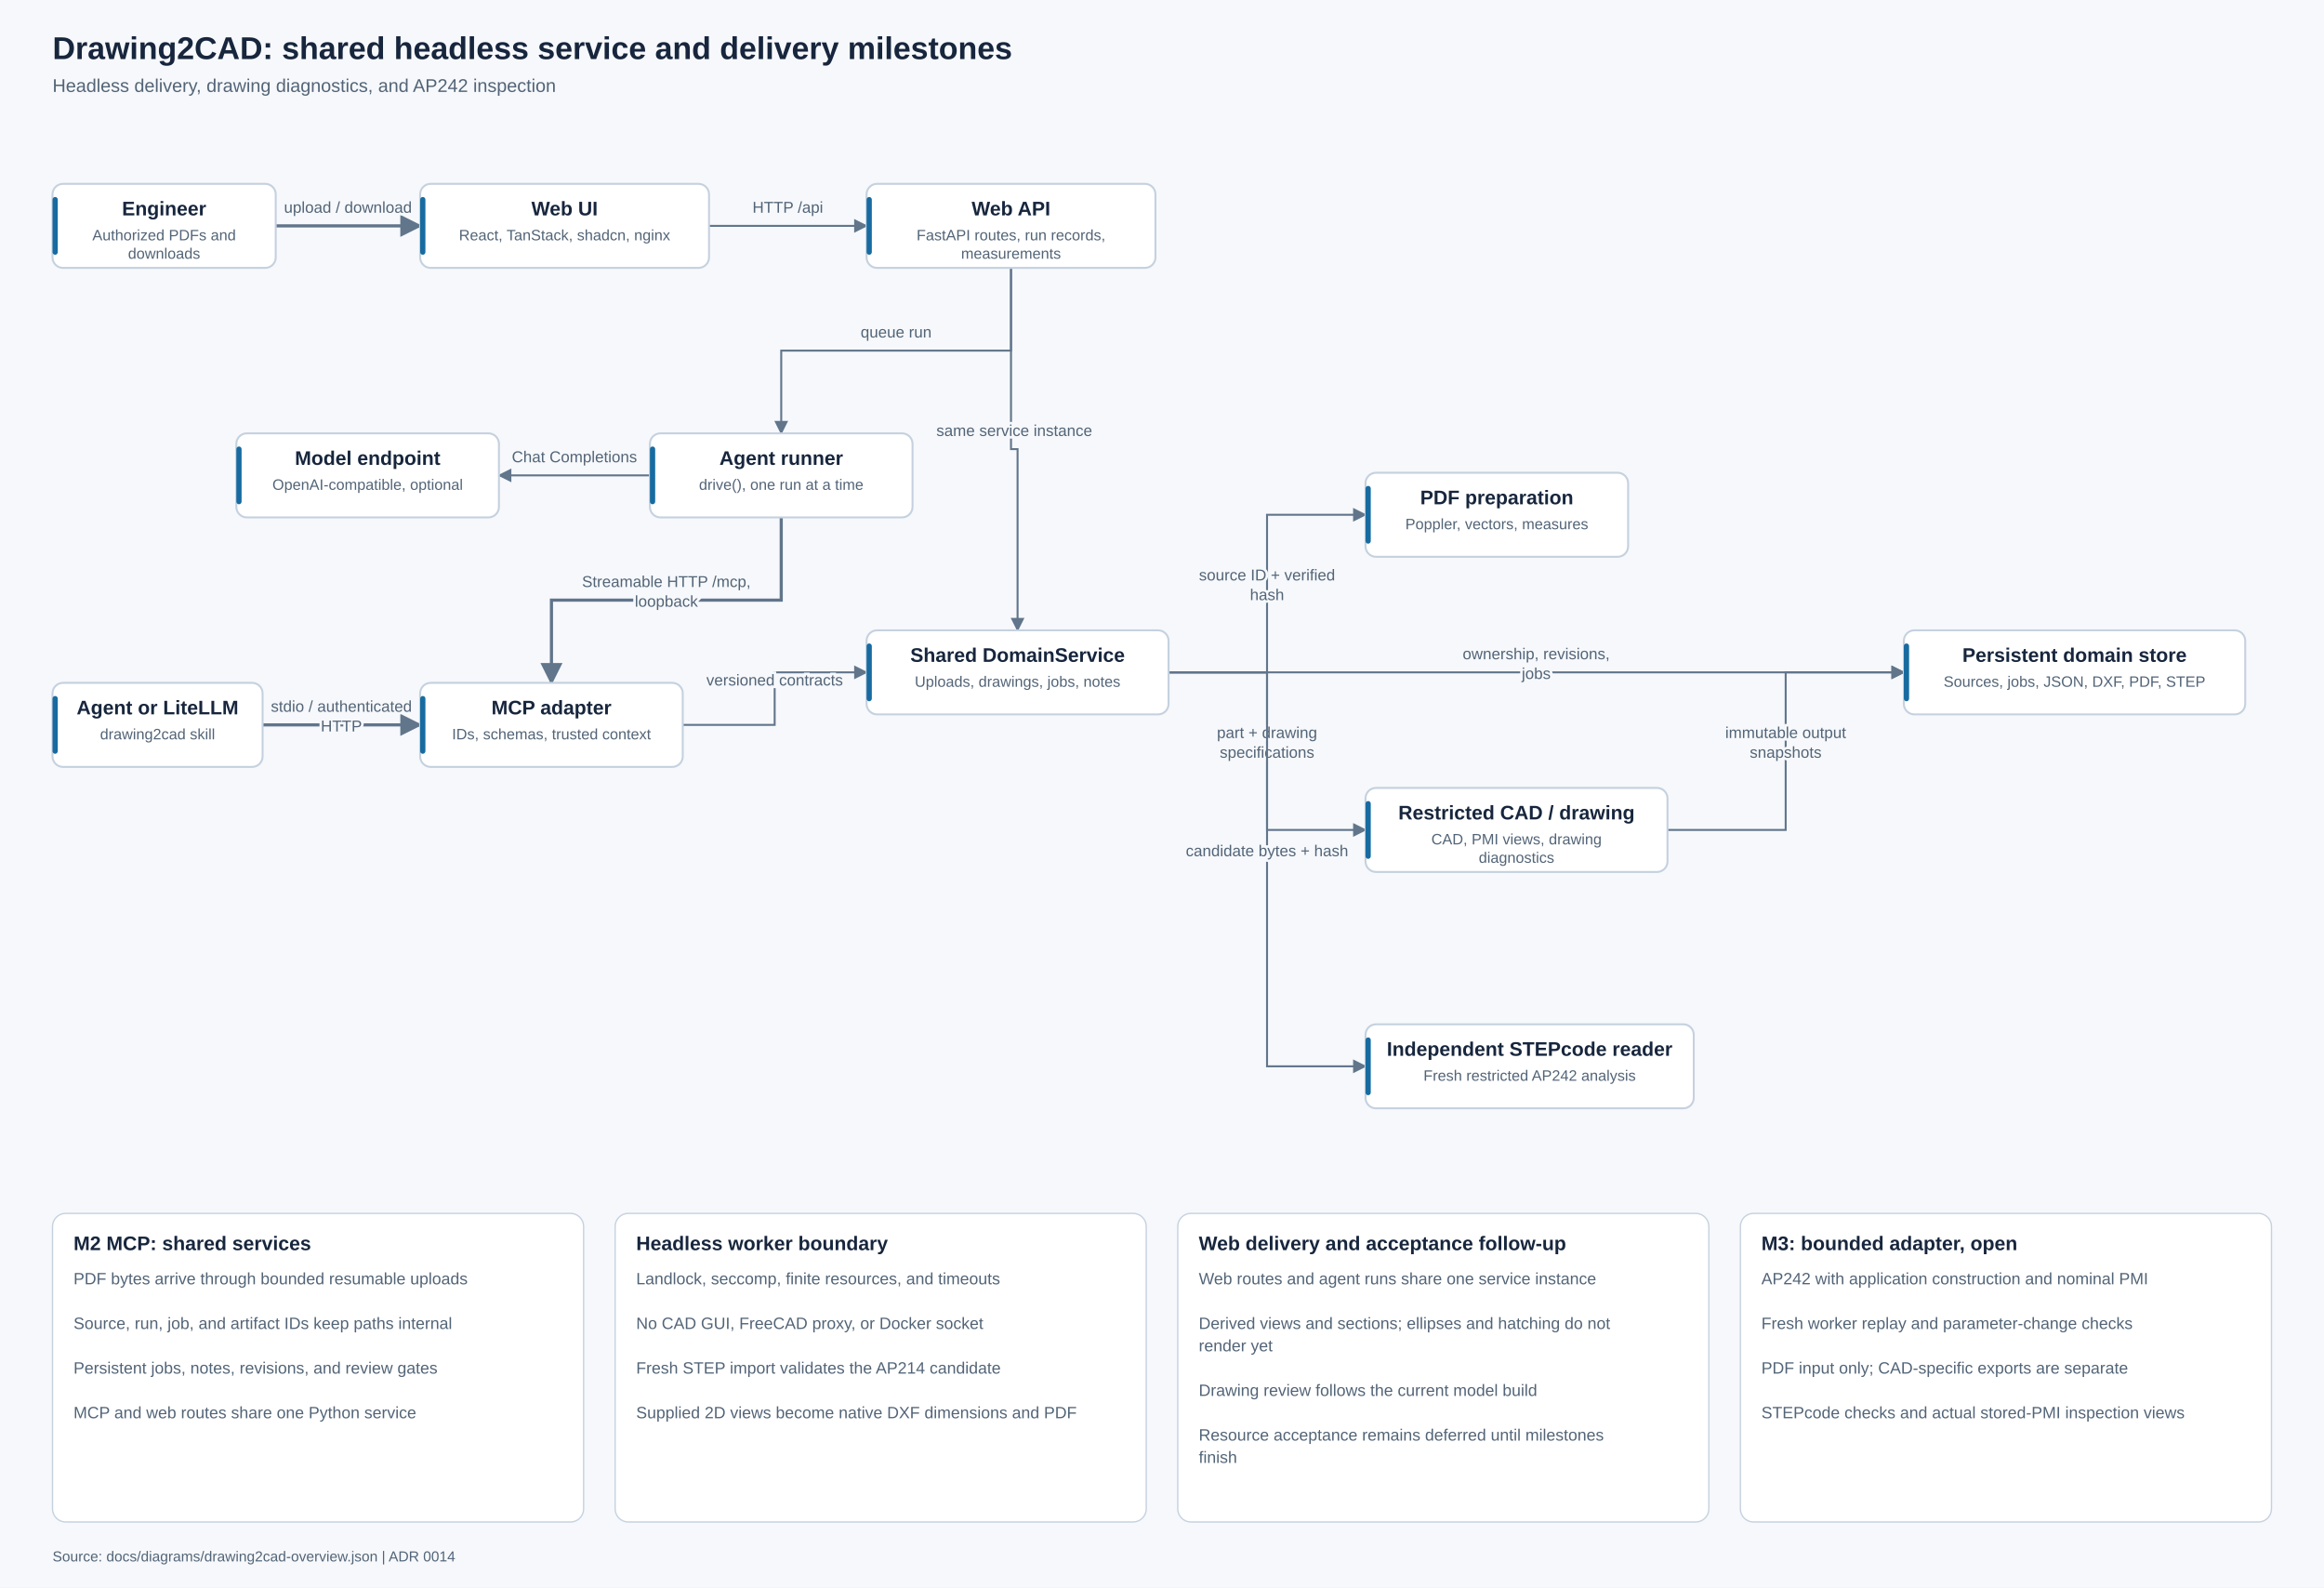
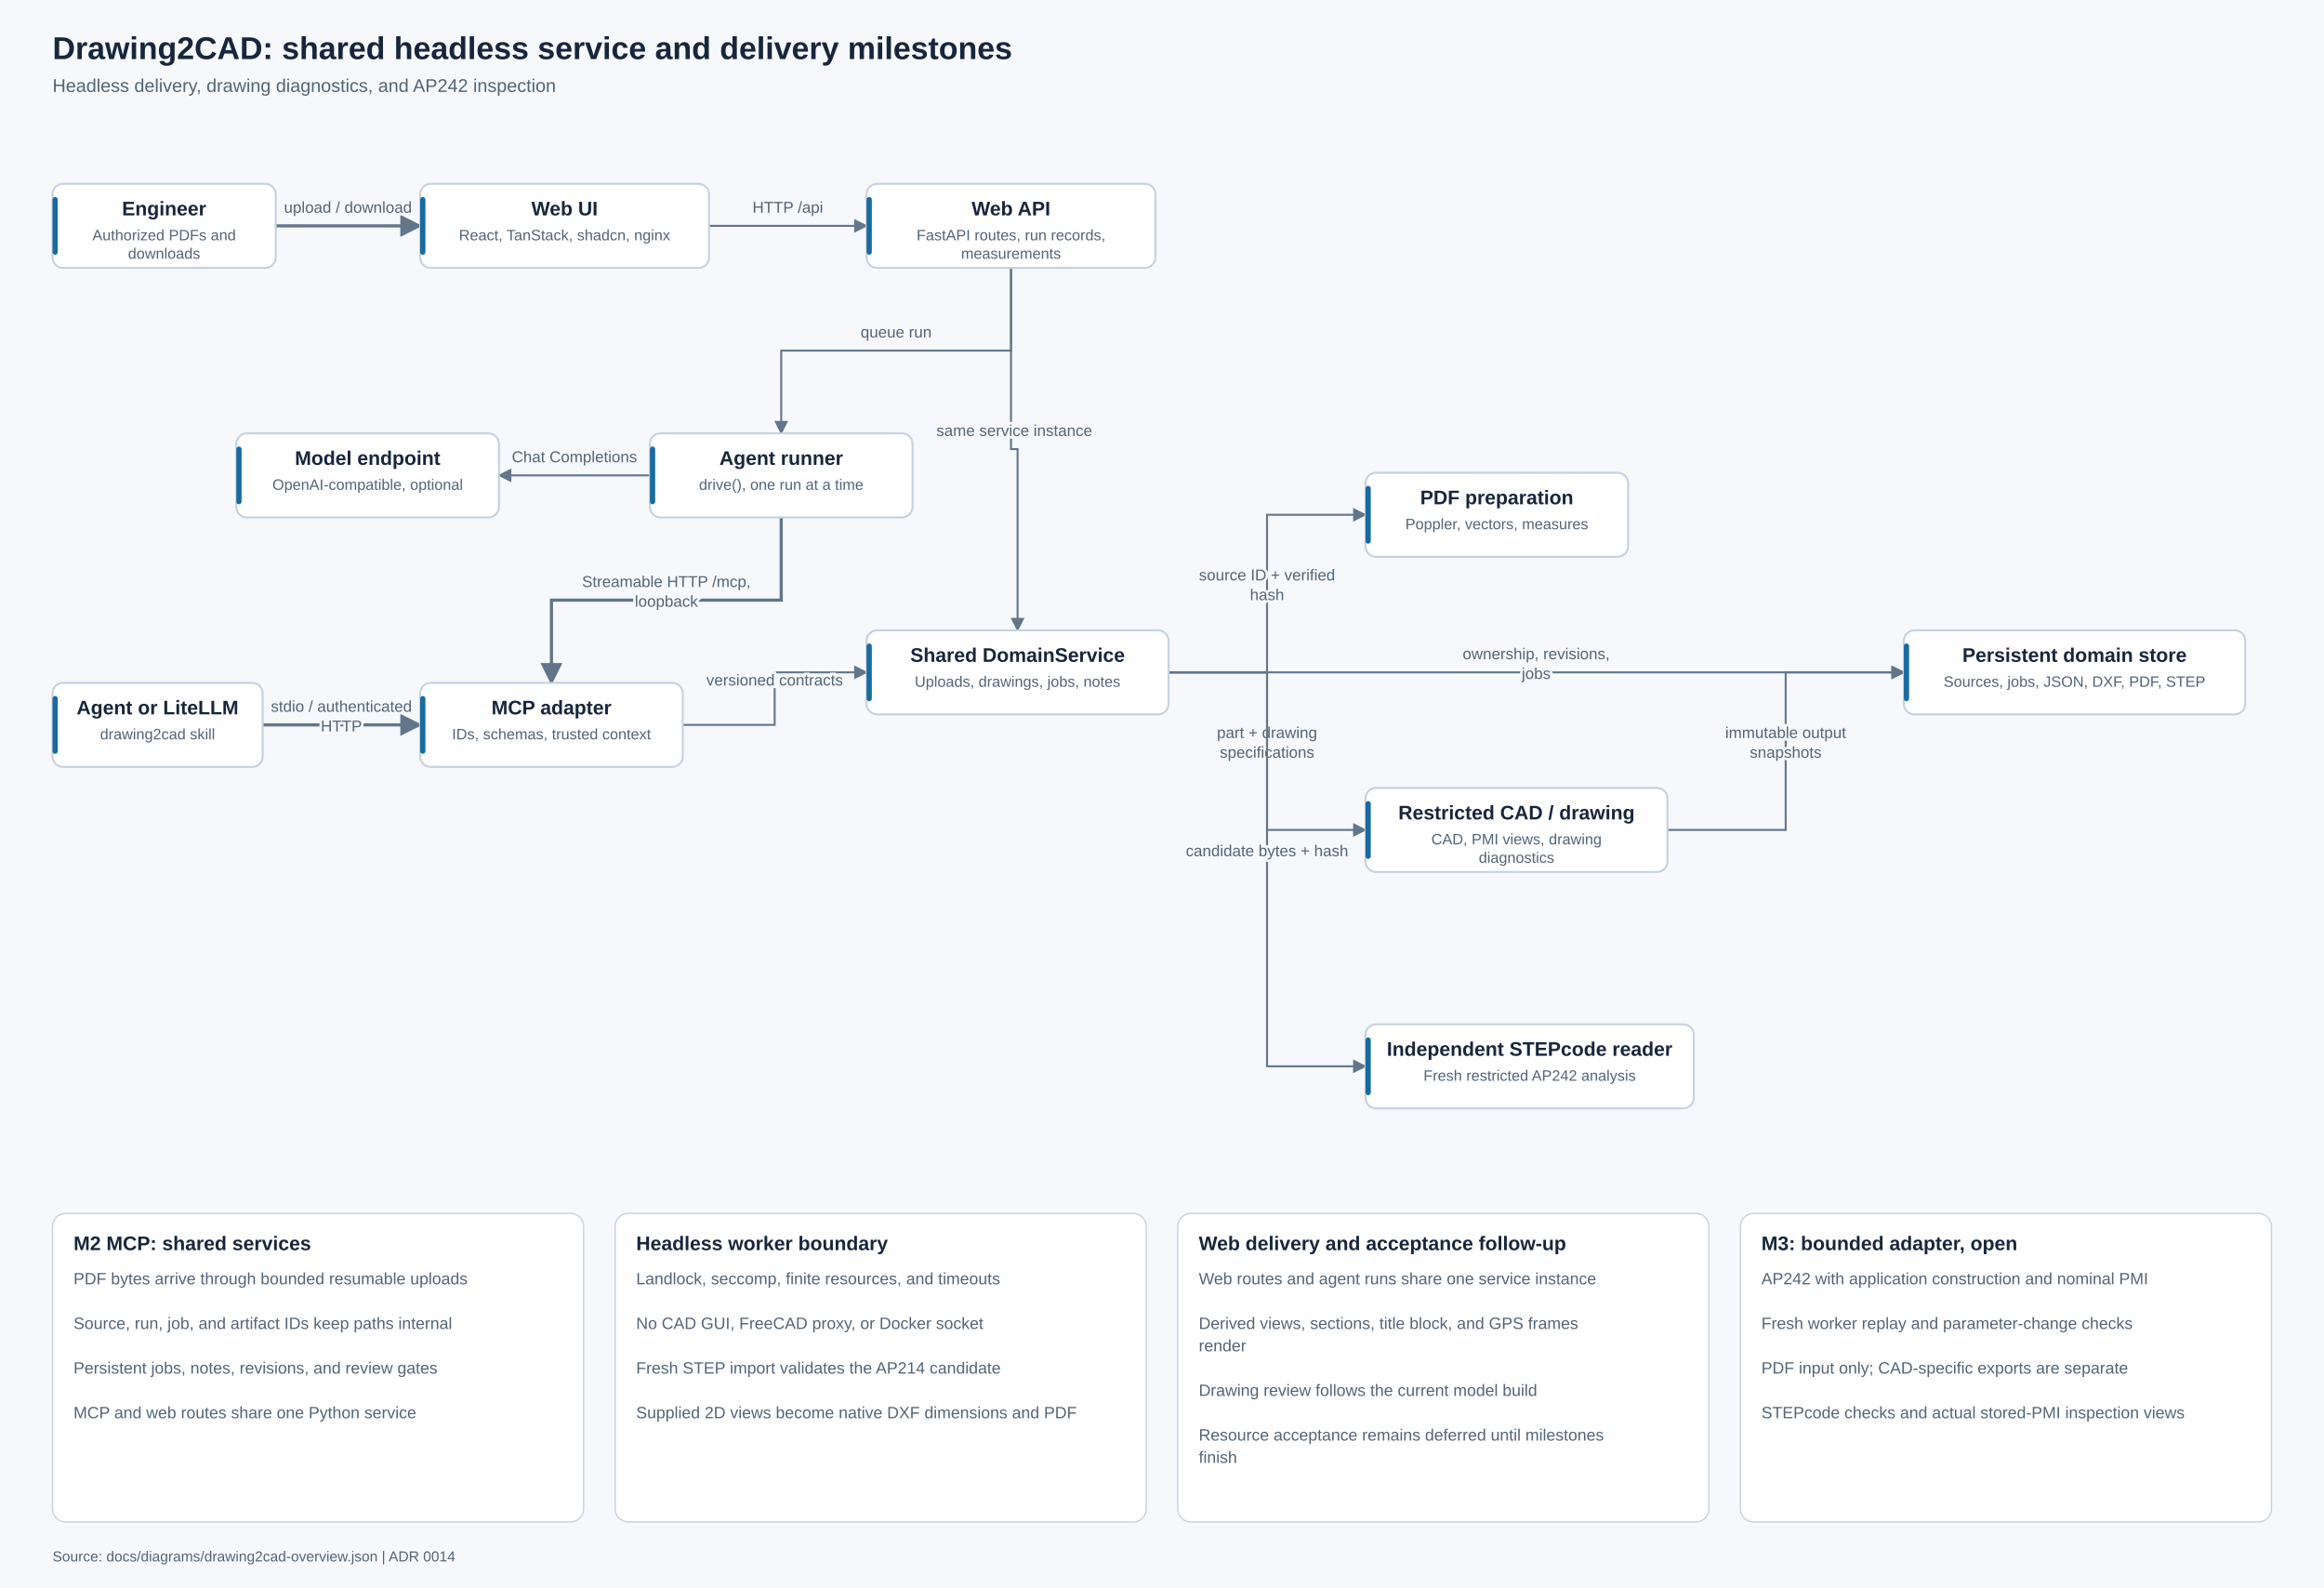
<svg xmlns="http://www.w3.org/2000/svg" viewBox="0 0 1770 1209" role="img" aria-labelledby="title desc">
  <rect width="1770" height="1209" fill="#f6f8fb" />
  <g font-family="Arial, Helvetica, sans-serif">
    <defs>
      <marker id="arrow" viewBox="0 0 10 10" refX="9" refY="5" markerWidth="7" markerHeight="7" orient="auto-start-reverse">
        <path d="M 0 0 L 10 5 L 0 10 z" fill="#61758b" />
      </marker>
    </defs>
    <text x="40" y="45" font-size="24" fill="#17263d" font-weight="700" text-anchor="start">Drawing2CAD: shared headless service and delivery milestones</text>
    <text x="40" y="70" font-size="14" fill="#526477" font-weight="400" text-anchor="start">Headless delivery, drawing diagnostics, and AP242 inspection</text>
    <path d="M210,172 H265 V172 H320" fill="none" stroke="#61758b" stroke-width="2.4" marker-end="url(#arrow)" />
    <text x="265" y="162" text-anchor="middle" font-size="12" fill="#526477" stroke="#f6f8fb" stroke-width="4" paint-order="stroke">upload / download</text>
    <path d="M540,172 H600 V172 H660" fill="none" stroke="#61758b" stroke-width="1.5" marker-end="url(#arrow)" />
    <text x="600" y="162" text-anchor="middle" font-size="12" fill="#526477" stroke="#f6f8fb" stroke-width="4" paint-order="stroke">HTTP /api</text>
    <path d="M770,204 V342 H775 V480" fill="none" stroke="#61758b" stroke-width="1.5" marker-end="url(#arrow)" />
    <text x="772.5" y="332" text-anchor="middle" font-size="12" fill="#526477" stroke="#f6f8fb" stroke-width="4" paint-order="stroke">same service instance</text>
    <path d="M770,204 V267 H595 V330" fill="none" stroke="#61758b" stroke-width="1.5" marker-end="url(#arrow)" />
    <text x="682.5" y="257" text-anchor="middle" font-size="12" fill="#526477" stroke="#f6f8fb" stroke-width="4" paint-order="stroke">queue run</text>
    <path d="M495,362 H437.5 V362 H380" fill="none" stroke="#61758b" stroke-width="1.5" marker-end="url(#arrow)" />
    <text x="437.5" y="352" text-anchor="middle" font-size="12" fill="#526477" stroke="#f6f8fb" stroke-width="4" paint-order="stroke">Chat Completions</text>
    <path d="M595,394 V457 H420 V520" fill="none" stroke="#61758b" stroke-width="2.4" marker-end="url(#arrow)" />
    <text x="507.5" y="447" text-anchor="middle" font-size="12" fill="#526477" stroke="#f6f8fb" stroke-width="4" paint-order="stroke">Streamable HTTP /mcp,</text>
    <text x="507.5" y="462" text-anchor="middle" font-size="12" fill="#526477" stroke="#f6f8fb" stroke-width="4" paint-order="stroke">loopback</text>
    <path d="M200,552 H260 V552 H320" fill="none" stroke="#61758b" stroke-width="2.4" marker-end="url(#arrow)" />
    <text x="260" y="542" text-anchor="middle" font-size="12" fill="#526477" stroke="#f6f8fb" stroke-width="4" paint-order="stroke">stdio / authenticated</text>
    <text x="260" y="557" text-anchor="middle" font-size="12" fill="#526477" stroke="#f6f8fb" stroke-width="4" paint-order="stroke">HTTP</text>
    <path d="M520,552 H590 V512 H660" fill="none" stroke="#61758b" stroke-width="1.5" marker-end="url(#arrow)" />
    <text x="590" y="522" text-anchor="middle" font-size="12" fill="#526477" stroke="#f6f8fb" stroke-width="4" paint-order="stroke">versioned contracts</text>
    <path d="M890,512 H965 V392 H1040" fill="none" stroke="#61758b" stroke-width="1.5" marker-end="url(#arrow)" />
    <text x="965" y="442" text-anchor="middle" font-size="12" fill="#526477" stroke="#f6f8fb" stroke-width="4" paint-order="stroke">source ID + verified</text>
    <text x="965" y="457" text-anchor="middle" font-size="12" fill="#526477" stroke="#f6f8fb" stroke-width="4" paint-order="stroke">hash</text>
    <path d="M890,512 H965 V632 H1040" fill="none" stroke="#61758b" stroke-width="1.5" marker-end="url(#arrow)" />
    <text x="965" y="562" text-anchor="middle" font-size="12" fill="#526477" stroke="#f6f8fb" stroke-width="4" paint-order="stroke">part + drawing</text>
    <text x="965" y="577" text-anchor="middle" font-size="12" fill="#526477" stroke="#f6f8fb" stroke-width="4" paint-order="stroke">specifications</text>
    <path d="M890,512 H965 V812 H1040" fill="none" stroke="#61758b" stroke-width="1.5" marker-end="url(#arrow)" />
    <text x="965" y="652" text-anchor="middle" font-size="12" fill="#526477" stroke="#f6f8fb" stroke-width="4" paint-order="stroke">candidate bytes + hash</text>
    <path d="M890,512 H1170 V512 H1450" fill="none" stroke="#61758b" stroke-width="1.5" marker-end="url(#arrow)" />
    <text x="1170" y="502" text-anchor="middle" font-size="12" fill="#526477" stroke="#f6f8fb" stroke-width="4" paint-order="stroke">ownership, revisions,</text>
    <text x="1170" y="517" text-anchor="middle" font-size="12" fill="#526477" stroke="#f6f8fb" stroke-width="4" paint-order="stroke">jobs</text>
    <path d="M1270,632 H1360 V512 H1450" fill="none" stroke="#61758b" stroke-width="1.5" marker-end="url(#arrow)" />
    <text x="1360" y="562" text-anchor="middle" font-size="12" fill="#526477" stroke="#f6f8fb" stroke-width="4" paint-order="stroke">immutable output</text>
    <text x="1360" y="577" text-anchor="middle" font-size="12" fill="#526477" stroke="#f6f8fb" stroke-width="4" paint-order="stroke">snapshots</text>
    <g id="engineer">
      <rect x="40" y="140" width="170" height="64" rx="8" fill="#ffffff" stroke="#c5d1df" stroke-width="1.5" />
      <rect x="40" y="150" width="4" height="44" rx="2" fill="#176ba0" />
      <text x="125" y="164" font-size="15" fill="#17263d" font-weight="700" text-anchor="middle">Engineer</text>
      <text x="125" y="183" font-size="11.5" fill="#526477" font-weight="400" text-anchor="middle">Authorized PDFs and</text>
      <text x="125" y="197" font-size="11.5" fill="#526477" font-weight="400" text-anchor="middle">downloads</text>
    </g>
    <g id="webui">
      <rect x="320" y="140" width="220" height="64" rx="8" fill="#ffffff" stroke="#c5d1df" stroke-width="1.5" />
      <rect x="320" y="150" width="4" height="44" rx="2" fill="#176ba0" />
      <text x="430" y="164" font-size="15" fill="#17263d" font-weight="700" text-anchor="middle">Web UI</text>
      <text x="430" y="183" font-size="11.5" fill="#526477" font-weight="400" text-anchor="middle">React, TanStack, shadcn, nginx</text>
    </g>
    <g id="demoapi">
      <rect x="660" y="140" width="220" height="64" rx="8" fill="#ffffff" stroke="#c5d1df" stroke-width="1.5" />
      <rect x="660" y="150" width="4" height="44" rx="2" fill="#176ba0" />
      <text x="770" y="164" font-size="15" fill="#17263d" font-weight="700" text-anchor="middle">Web API</text>
      <text x="770" y="183" font-size="11.5" fill="#526477" font-weight="400" text-anchor="middle">FastAPI routes, run records,</text>
      <text x="770" y="197" font-size="11.5" fill="#526477" font-weight="400" text-anchor="middle">measurements</text>
    </g>
    <g id="demotools">
      <rect x="660" y="480" width="230" height="64" rx="8" fill="#ffffff" stroke="#c5d1df" stroke-width="1.5" />
      <rect x="660" y="490" width="4" height="44" rx="2" fill="#176ba0" />
      <text x="775" y="504" font-size="15" fill="#17263d" font-weight="700" text-anchor="middle">Shared DomainService</text>
      <text x="775" y="523" font-size="11.5" fill="#526477" font-weight="400" text-anchor="middle">Uploads, drawings, jobs, notes</text>
    </g>
    <g id="model">
      <rect x="180" y="330" width="200" height="64" rx="8" fill="#ffffff" stroke="#c5d1df" stroke-width="1.5" />
      <rect x="180" y="340" width="4" height="44" rx="2" fill="#176ba0" />
      <text x="280" y="354" font-size="15" fill="#17263d" font-weight="700" text-anchor="middle">Model endpoint</text>
      <text x="280" y="373" font-size="11.5" fill="#526477" font-weight="400" text-anchor="middle">OpenAI-compatible, optional</text>
    </g>
    <g id="runner">
      <rect x="495" y="330" width="200" height="64" rx="8" fill="#ffffff" stroke="#c5d1df" stroke-width="1.5" />
      <rect x="495" y="340" width="4" height="44" rx="2" fill="#176ba0" />
      <text x="595" y="354" font-size="15" fill="#17263d" font-weight="700" text-anchor="middle">Agent runner</text>
      <text x="595" y="373" font-size="11.5" fill="#526477" font-weight="400" text-anchor="middle">drive(), one run at a time</text>
    </g>
    <g id="agent">
      <rect x="40" y="520" width="160" height="64" rx="8" fill="#ffffff" stroke="#c5d1df" stroke-width="1.5" />
      <rect x="40" y="530" width="4" height="44" rx="2" fill="#176ba0" />
      <text x="120" y="544" font-size="15" fill="#17263d" font-weight="700" text-anchor="middle">Agent or LiteLLM</text>
      <text x="120" y="563" font-size="11.5" fill="#526477" font-weight="400" text-anchor="middle">drawing2cad skill</text>
    </g>
    <g id="mcp">
      <rect x="320" y="520" width="200" height="64" rx="8" fill="#ffffff" stroke="#c5d1df" stroke-width="1.5" />
      <rect x="320" y="530" width="4" height="44" rx="2" fill="#176ba0" />
      <text x="420" y="544" font-size="15" fill="#17263d" font-weight="700" text-anchor="middle">MCP adapter</text>
      <text x="420" y="563" font-size="11.5" fill="#526477" font-weight="400" text-anchor="middle">IDs, schemas, trusted context</text>
    </g>
    <g id="pdf">
      <rect x="1040" y="360" width="200" height="64" rx="8" fill="#ffffff" stroke="#c5d1df" stroke-width="1.5" />
      <rect x="1040" y="370" width="4" height="44" rx="2" fill="#176ba0" />
      <text x="1140" y="384" font-size="15" fill="#17263d" font-weight="700" text-anchor="middle">PDF preparation</text>
      <text x="1140" y="403" font-size="11.5" fill="#526477" font-weight="400" text-anchor="middle">Poppler, vectors, measures</text>
    </g>
    <g id="worker">
      <rect x="1040" y="600" width="230" height="64" rx="8" fill="#ffffff" stroke="#c5d1df" stroke-width="1.5" />
      <rect x="1040" y="610" width="4" height="44" rx="2" fill="#176ba0" />
      <text x="1155" y="624" font-size="15" fill="#17263d" font-weight="700" text-anchor="middle">Restricted CAD / drawing</text>
      <text x="1155" y="643" font-size="11.5" fill="#526477" font-weight="400" text-anchor="middle">CAD, PMI views, drawing</text>
      <text x="1155" y="657" font-size="11.5" fill="#526477" font-weight="400" text-anchor="middle">diagnostics</text>
    </g>
    <g id="analyzer">
      <rect x="1040" y="780" width="250" height="64" rx="8" fill="#ffffff" stroke="#c5d1df" stroke-width="1.5" />
      <rect x="1040" y="790" width="4" height="44" rx="2" fill="#176ba0" />
      <text x="1165" y="804" font-size="15" fill="#17263d" font-weight="700" text-anchor="middle">Independent STEPcode reader</text>
      <text x="1165" y="823" font-size="11.5" fill="#526477" font-weight="400" text-anchor="middle">Fresh restricted AP242 analysis</text>
    </g>
    <g id="artifacts">
      <rect x="1450" y="480" width="260" height="64" rx="8" fill="#ffffff" stroke="#c5d1df" stroke-width="1.5" />
      <rect x="1450" y="490" width="4" height="44" rx="2" fill="#176ba0" />
      <text x="1580" y="504" font-size="15" fill="#17263d" font-weight="700" text-anchor="middle">Persistent domain store</text>
      <text x="1580" y="523" font-size="11.5" fill="#526477" font-weight="400" text-anchor="middle">Sources, jobs, JSON, DXF, PDF, STEP</text>
    </g>
    <rect x="40" y="924" width="404.5" height="235" rx="10" fill="#ffffff" stroke="#c5d1df" />
    <text x="56" y="952" font-size="15" fill="#17263d" font-weight="700" text-anchor="start">M2 MCP: shared services</text>
    <text x="56" y="978" font-size="12.5" fill="#526477" font-weight="400" text-anchor="start">PDF bytes arrive through bounded resumable uploads</text>
    <text x="56" y="995" font-size="12.5" fill="#526477" font-weight="400" text-anchor="start" />
    <text x="56" y="1012" font-size="12.5" fill="#526477" font-weight="400" text-anchor="start">Source, run, job, and artifact IDs keep paths internal</text>
    <text x="56" y="1029" font-size="12.5" fill="#526477" font-weight="400" text-anchor="start" />
    <text x="56" y="1046" font-size="12.5" fill="#526477" font-weight="400" text-anchor="start">Persistent jobs, notes, revisions, and review gates</text>
    <text x="56" y="1063" font-size="12.5" fill="#526477" font-weight="400" text-anchor="start" />
    <text x="56" y="1080" font-size="12.5" fill="#526477" font-weight="400" text-anchor="start">MCP and web routes share one Python service</text>
    <text x="56" y="1097" font-size="12.5" fill="#526477" font-weight="400" text-anchor="start" />
    <rect x="468.5" y="924" width="404.5" height="235" rx="10" fill="#ffffff" stroke="#c5d1df" />
    <text x="484.5" y="952" font-size="15" fill="#17263d" font-weight="700" text-anchor="start">Headless worker boundary</text>
    <text x="484.5" y="978" font-size="12.5" fill="#526477" font-weight="400" text-anchor="start">Landlock, seccomp, finite resources, and timeouts</text>
    <text x="484.5" y="995" font-size="12.5" fill="#526477" font-weight="400" text-anchor="start" />
    <text x="484.5" y="1012" font-size="12.5" fill="#526477" font-weight="400" text-anchor="start">No CAD GUI, FreeCAD proxy, or Docker socket</text>
    <text x="484.5" y="1029" font-size="12.5" fill="#526477" font-weight="400" text-anchor="start" />
    <text x="484.5" y="1046" font-size="12.5" fill="#526477" font-weight="400" text-anchor="start">Fresh STEP import validates the AP214 candidate</text>
    <text x="484.5" y="1063" font-size="12.5" fill="#526477" font-weight="400" text-anchor="start" />
    <text x="484.5" y="1080" font-size="12.5" fill="#526477" font-weight="400" text-anchor="start">Supplied 2D views become native DXF dimensions and PDF</text>
    <text x="484.5" y="1097" font-size="12.5" fill="#526477" font-weight="400" text-anchor="start" />
    <rect x="897" y="924" width="404.5" height="235" rx="10" fill="#ffffff" stroke="#c5d1df" />
    <text x="913" y="952" font-size="15" fill="#17263d" font-weight="700" text-anchor="start">Web delivery and acceptance follow-up</text>
    <text x="913" y="978" font-size="12.5" fill="#526477" font-weight="400" text-anchor="start">Web routes and agent runs share one service instance</text>
    <text x="913" y="995" font-size="12.5" fill="#526477" font-weight="400" text-anchor="start" />
-     <text x="913" y="1012" font-size="12.5" fill="#526477" font-weight="400" text-anchor="start">Derived views and sections; ellipses and hatching do not</text>
-     <text x="913" y="1029" font-size="12.5" fill="#526477" font-weight="400" text-anchor="start">render yet</text>
+     <text x="913" y="1012" font-size="12.5" fill="#526477" font-weight="400" text-anchor="start">Derived views, sections, title block, and GPS frames</text>
+     <text x="913" y="1029" font-size="12.5" fill="#526477" font-weight="400" text-anchor="start">render</text>
    <text x="913" y="1046" font-size="12.5" fill="#526477" font-weight="400" text-anchor="start" />
    <text x="913" y="1063" font-size="12.5" fill="#526477" font-weight="400" text-anchor="start">Drawing review follows the current model build</text>
    <text x="913" y="1080" font-size="12.5" fill="#526477" font-weight="400" text-anchor="start" />
    <text x="913" y="1097" font-size="12.5" fill="#526477" font-weight="400" text-anchor="start">Resource acceptance remains deferred until milestones</text>
    <text x="913" y="1114" font-size="12.5" fill="#526477" font-weight="400" text-anchor="start">finish</text>
    <text x="913" y="1131" font-size="12.5" fill="#526477" font-weight="400" text-anchor="start" />
    <rect x="1325.5" y="924" width="404.5" height="235" rx="10" fill="#ffffff" stroke="#c5d1df" />
    <text x="1341.5" y="952" font-size="15" fill="#17263d" font-weight="700" text-anchor="start">M3: bounded adapter, open</text>
    <text x="1341.5" y="978" font-size="12.5" fill="#526477" font-weight="400" text-anchor="start">AP242 with application construction and nominal PMI</text>
    <text x="1341.5" y="995" font-size="12.5" fill="#526477" font-weight="400" text-anchor="start" />
    <text x="1341.5" y="1012" font-size="12.5" fill="#526477" font-weight="400" text-anchor="start">Fresh worker replay and parameter-change checks</text>
    <text x="1341.5" y="1029" font-size="12.5" fill="#526477" font-weight="400" text-anchor="start" />
    <text x="1341.5" y="1046" font-size="12.5" fill="#526477" font-weight="400" text-anchor="start">PDF input only; CAD-specific exports are separate</text>
    <text x="1341.5" y="1063" font-size="12.5" fill="#526477" font-weight="400" text-anchor="start" />
    <text x="1341.5" y="1080" font-size="12.5" fill="#526477" font-weight="400" text-anchor="start">STEPcode checks and actual stored-PMI inspection views</text>
    <text x="1341.5" y="1097" font-size="12.5" fill="#526477" font-weight="400" text-anchor="start" />
    <text x="40" y="1189" font-size="11" fill="#526477" font-weight="400" text-anchor="start">Source: docs/diagrams/drawing2cad-overview.json | ADR 0014</text>
  </g>
</svg>
